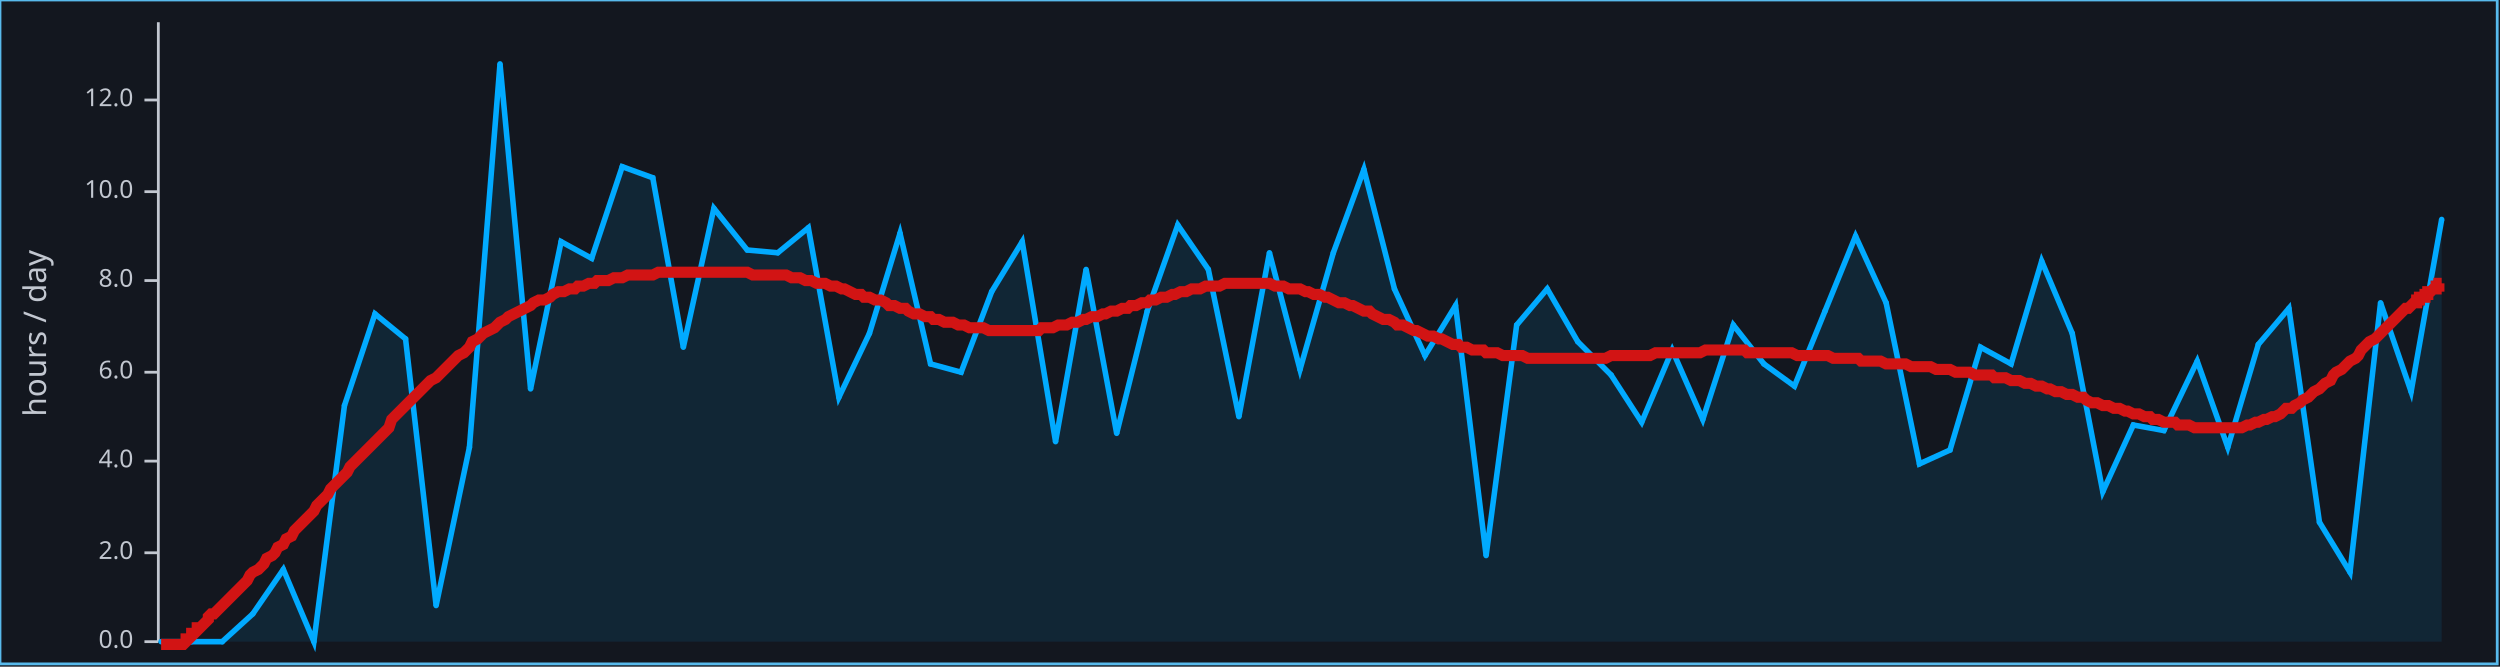
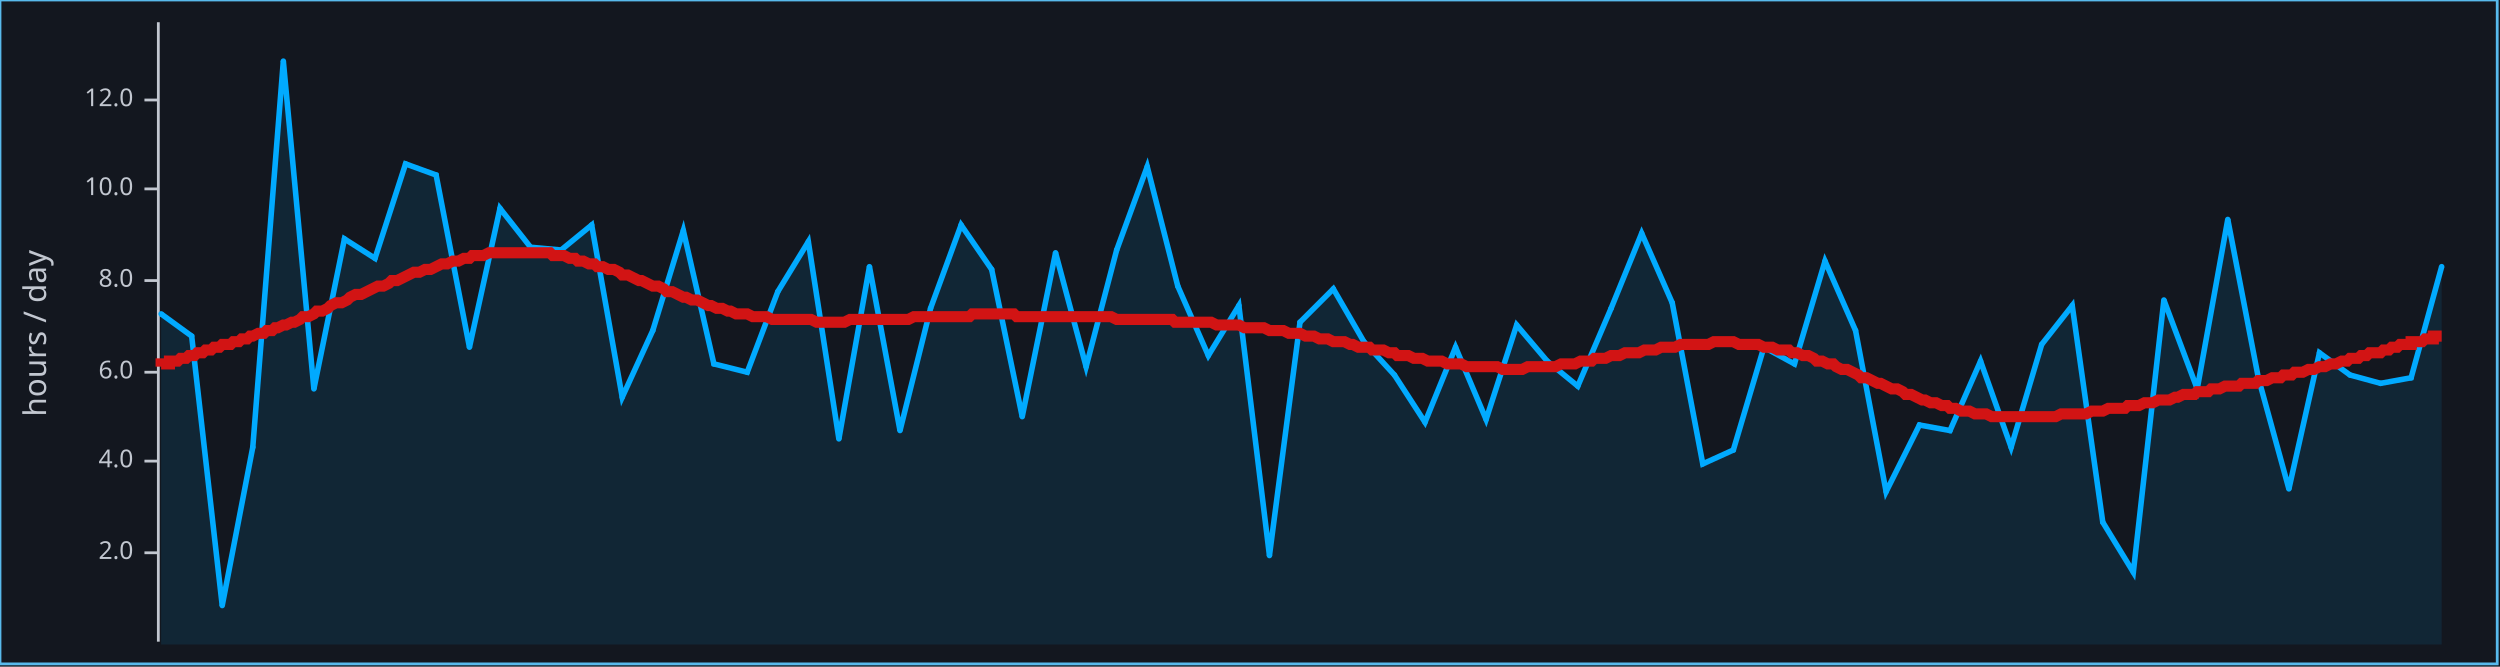
<svg xmlns="http://www.w3.org/2000/svg" width="900" height="240" viewBox="0 0 900 240">
  <rect x="0" y="0" width="900" height="240" opacity="1" fill="#13171F" stroke="none" />
  <rect x="0" y="0" width="899" height="239" opacity="1" fill="none" stroke="#58BAEC" />
  <text x="8" y="120" dy="0.76em" text-anchor="middle" font-family="sans-serif" font-size="11.29" opacity="1" fill="#C2C7D0" transform="rotate(270, 8, 120)">
hours / day
</text>
  <polyline fill="none" opacity="1" stroke="#C2C7D0" stroke-width="1" points="57,8 57,231 " />
-   <text x="48" y="231" dy="0.5ex" text-anchor="end" font-family="sans-serif" font-size="8.871" opacity="1" fill="#C2C7D0">
- 0.0
- </text>
-   <polyline fill="none" opacity="1" stroke="#C2C7D0" stroke-width="1" points="52,231 57,231 " />
  <text x="48" y="199" dy="0.5ex" text-anchor="end" font-family="sans-serif" font-size="8.871" opacity="1" fill="#C2C7D0">
2.0
</text>
  <polyline fill="none" opacity="1" stroke="#C2C7D0" stroke-width="1" points="52,199 57,199 " />
  <text x="48" y="166" dy="0.5ex" text-anchor="end" font-family="sans-serif" font-size="8.871" opacity="1" fill="#C2C7D0">
4.0
</text>
  <polyline fill="none" opacity="1" stroke="#C2C7D0" stroke-width="1" points="52,166 57,166 " />
  <text x="48" y="134" dy="0.5ex" text-anchor="end" font-family="sans-serif" font-size="8.871" opacity="1" fill="#C2C7D0">
6.0
</text>
  <polyline fill="none" opacity="1" stroke="#C2C7D0" stroke-width="1" points="52,134 57,134 " />
  <text x="48" y="101" dy="0.5ex" text-anchor="end" font-family="sans-serif" font-size="8.871" opacity="1" fill="#C2C7D0">
8.0
</text>
  <polyline fill="none" opacity="1" stroke="#C2C7D0" stroke-width="1" points="52,101 57,101 " />
-   <text x="48" y="69" dy="0.5ex" text-anchor="end" font-family="sans-serif" font-size="8.871" opacity="1" fill="#C2C7D0">
+   <text x="48" y="68" dy="0.5ex" text-anchor="end" font-family="sans-serif" font-size="8.871" opacity="1" fill="#C2C7D0">
10.0
</text>
-   <polyline fill="none" opacity="1" stroke="#C2C7D0" stroke-width="1" points="52,69 57,69 " />
+   <polyline fill="none" opacity="1" stroke="#C2C7D0" stroke-width="1" points="52,68 57,68 " />
  <text x="48" y="36" dy="0.5ex" text-anchor="end" font-family="sans-serif" font-size="8.871" opacity="1" fill="#C2C7D0">
12.0
</text>
  <polyline fill="none" opacity="1" stroke="#C2C7D0" stroke-width="1" points="52,36 57,36 " />
-   <polygon opacity="0.1" fill="#01AAFF" points="58,231 69,231 80,231 91,221 102,205 113,231 124,146 135,113 146,122 157,218 169,161 180,23 191,140 202,87 213,93 224,60 235,64 246,125 257,75 269,90 280,91 291,82 302,143 313,120 324,84 335,131 346,134 357,105 368,87 380,159 391,97 402,156 413,112 424,81 435,97 446,150 457,91 468,133 480,91 491,61 502,104 513,128 524,110 535,200 546,117 557,104 568,123 580,135 591,152 602,126 613,151 624,117 635,131 646,139 657,112 668,85 679,109 691,167 702,162 713,125 724,131 735,94 746,120 757,177 768,153 779,155 791,130 802,161 813,124 824,111 835,188 846,206 857,109 868,141 879,79 879,231 58,231 " />
-   <polyline fill="none" opacity="1" stroke="#01AAFF" stroke-width="2" points="58,231 69,231 80,231 91,221 102,205 113,231 124,146 135,113 146,122 157,218 169,161 180,23 191,140 202,87 213,93 224,60 235,64 246,125 257,75 269,90 280,91 291,82 302,143 313,120 324,84 335,131 346,134 357,105 368,87 380,159 391,97 402,156 413,112 424,81 435,97 446,150 457,91 468,133 480,91 491,61 502,104 513,128 524,110 535,200 546,117 557,104 568,123 580,135 591,152 602,126 613,151 624,117 635,131 646,139 657,112 668,85 679,109 691,167 702,162 713,125 724,131 735,94 746,120 757,177 768,153 779,155 791,130 802,161 813,124 824,111 835,188 846,206 857,109 868,141 879,79 " />
-   <circle cx="58" cy="231" r="1" opacity="1" fill="#01AAFF" stroke="none" stroke-width="1" />
-   <circle cx="69" cy="231" r="1" opacity="1" fill="#01AAFF" stroke="none" stroke-width="1" />
-   <circle cx="80" cy="231" r="1" opacity="1" fill="#01AAFF" stroke="none" stroke-width="1" />
-   <circle cx="91" cy="221" r="1" opacity="1" fill="#01AAFF" stroke="none" stroke-width="1" />
-   <circle cx="102" cy="205" r="1" opacity="1" fill="#01AAFF" stroke="none" stroke-width="1" />
-   <circle cx="113" cy="231" r="1" opacity="1" fill="#01AAFF" stroke="none" stroke-width="1" />
-   <circle cx="124" cy="146" r="1" opacity="1" fill="#01AAFF" stroke="none" stroke-width="1" />
-   <circle cx="135" cy="113" r="1" opacity="1" fill="#01AAFF" stroke="none" stroke-width="1" />
-   <circle cx="146" cy="122" r="1" opacity="1" fill="#01AAFF" stroke="none" stroke-width="1" />
-   <circle cx="157" cy="218" r="1" opacity="1" fill="#01AAFF" stroke="none" stroke-width="1" />
-   <circle cx="169" cy="161" r="1" opacity="1" fill="#01AAFF" stroke="none" stroke-width="1" />
-   <circle cx="180" cy="23" r="1" opacity="1" fill="#01AAFF" stroke="none" stroke-width="1" />
-   <circle cx="191" cy="140" r="1" opacity="1" fill="#01AAFF" stroke="none" stroke-width="1" />
-   <circle cx="202" cy="87" r="1" opacity="1" fill="#01AAFF" stroke="none" stroke-width="1" />
-   <circle cx="213" cy="93" r="1" opacity="1" fill="#01AAFF" stroke="none" stroke-width="1" />
-   <circle cx="224" cy="60" r="1" opacity="1" fill="#01AAFF" stroke="none" stroke-width="1" />
-   <circle cx="235" cy="64" r="1" opacity="1" fill="#01AAFF" stroke="none" stroke-width="1" />
-   <circle cx="246" cy="125" r="1" opacity="1" fill="#01AAFF" stroke="none" stroke-width="1" />
-   <circle cx="257" cy="75" r="1" opacity="1" fill="#01AAFF" stroke="none" stroke-width="1" />
-   <circle cx="269" cy="90" r="1" opacity="1" fill="#01AAFF" stroke="none" stroke-width="1" />
-   <circle cx="280" cy="91" r="1" opacity="1" fill="#01AAFF" stroke="none" stroke-width="1" />
-   <circle cx="291" cy="82" r="1" opacity="1" fill="#01AAFF" stroke="none" stroke-width="1" />
-   <circle cx="302" cy="143" r="1" opacity="1" fill="#01AAFF" stroke="none" stroke-width="1" />
-   <circle cx="313" cy="120" r="1" opacity="1" fill="#01AAFF" stroke="none" stroke-width="1" />
-   <circle cx="324" cy="84" r="1" opacity="1" fill="#01AAFF" stroke="none" stroke-width="1" />
-   <circle cx="335" cy="131" r="1" opacity="1" fill="#01AAFF" stroke="none" stroke-width="1" />
-   <circle cx="346" cy="134" r="1" opacity="1" fill="#01AAFF" stroke="none" stroke-width="1" />
-   <circle cx="357" cy="105" r="1" opacity="1" fill="#01AAFF" stroke="none" stroke-width="1" />
-   <circle cx="368" cy="87" r="1" opacity="1" fill="#01AAFF" stroke="none" stroke-width="1" />
-   <circle cx="380" cy="159" r="1" opacity="1" fill="#01AAFF" stroke="none" stroke-width="1" />
-   <circle cx="391" cy="97" r="1" opacity="1" fill="#01AAFF" stroke="none" stroke-width="1" />
-   <circle cx="402" cy="156" r="1" opacity="1" fill="#01AAFF" stroke="none" stroke-width="1" />
-   <circle cx="413" cy="112" r="1" opacity="1" fill="#01AAFF" stroke="none" stroke-width="1" />
-   <circle cx="424" cy="81" r="1" opacity="1" fill="#01AAFF" stroke="none" stroke-width="1" />
-   <circle cx="435" cy="97" r="1" opacity="1" fill="#01AAFF" stroke="none" stroke-width="1" />
-   <circle cx="446" cy="150" r="1" opacity="1" fill="#01AAFF" stroke="none" stroke-width="1" />
-   <circle cx="457" cy="91" r="1" opacity="1" fill="#01AAFF" stroke="none" stroke-width="1" />
-   <circle cx="468" cy="133" r="1" opacity="1" fill="#01AAFF" stroke="none" stroke-width="1" />
-   <circle cx="480" cy="91" r="1" opacity="1" fill="#01AAFF" stroke="none" stroke-width="1" />
-   <circle cx="491" cy="61" r="1" opacity="1" fill="#01AAFF" stroke="none" stroke-width="1" />
-   <circle cx="502" cy="104" r="1" opacity="1" fill="#01AAFF" stroke="none" stroke-width="1" />
-   <circle cx="513" cy="128" r="1" opacity="1" fill="#01AAFF" stroke="none" stroke-width="1" />
-   <circle cx="524" cy="110" r="1" opacity="1" fill="#01AAFF" stroke="none" stroke-width="1" />
-   <circle cx="535" cy="200" r="1" opacity="1" fill="#01AAFF" stroke="none" stroke-width="1" />
+   <polygon opacity="0.1" fill="#01AAFF" points="58,113 69,121 80,218 91,161 102,22 113,140 124,86 135,93 146,59 157,63 169,125 180,75 191,89 202,90 213,81 224,143 235,119 246,83 257,131 269,134 280,105 291,87 302,158 313,96 324,155 335,111 346,81 357,97 368,150 380,91 391,132 402,90 413,60 424,103 435,128 446,110 457,200 468,116 480,104 491,123 502,135 513,152 524,125 535,151 546,117 557,130 568,139 580,111 591,84 602,109 613,167 624,162 635,125 646,131 657,94 668,119 679,177 691,153 702,155 713,130 724,161 735,124 746,110 757,188 768,206 779,108 791,140 802,79 813,136 824,176 835,127 846,135 857,138 868,136 879,96 879,232 58,232 " />
+   <polyline fill="none" opacity="1" stroke="#01AAFF" stroke-width="2" points="58,113 69,121 80,218 91,161 102,22 113,140 124,86 135,93 146,59 157,63 169,125 180,75 191,89 202,90 213,81 224,143 235,119 246,83 257,131 269,134 280,105 291,87 302,158 313,96 324,155 335,111 346,81 357,97 368,150 380,91 391,132 402,90 413,60 424,103 435,128 446,110 457,200 468,116 480,104 491,123 502,135 513,152 524,125 535,151 546,117 557,130 568,139 580,111 591,84 602,109 613,167 624,162 635,125 646,131 657,94 668,119 679,177 691,153 702,155 713,130 724,161 735,124 746,110 757,188 768,206 779,108 791,140 802,79 813,136 824,176 835,127 846,135 857,138 868,136 879,96 " />
+   <circle cx="58" cy="113" r="1" opacity="1" fill="#01AAFF" stroke="none" stroke-width="1" />
+   <circle cx="69" cy="121" r="1" opacity="1" fill="#01AAFF" stroke="none" stroke-width="1" />
+   <circle cx="80" cy="218" r="1" opacity="1" fill="#01AAFF" stroke="none" stroke-width="1" />
+   <circle cx="91" cy="161" r="1" opacity="1" fill="#01AAFF" stroke="none" stroke-width="1" />
+   <circle cx="102" cy="22" r="1" opacity="1" fill="#01AAFF" stroke="none" stroke-width="1" />
+   <circle cx="113" cy="140" r="1" opacity="1" fill="#01AAFF" stroke="none" stroke-width="1" />
+   <circle cx="124" cy="86" r="1" opacity="1" fill="#01AAFF" stroke="none" stroke-width="1" />
+   <circle cx="135" cy="93" r="1" opacity="1" fill="#01AAFF" stroke="none" stroke-width="1" />
+   <circle cx="146" cy="59" r="1" opacity="1" fill="#01AAFF" stroke="none" stroke-width="1" />
+   <circle cx="157" cy="63" r="1" opacity="1" fill="#01AAFF" stroke="none" stroke-width="1" />
+   <circle cx="169" cy="125" r="1" opacity="1" fill="#01AAFF" stroke="none" stroke-width="1" />
+   <circle cx="180" cy="75" r="1" opacity="1" fill="#01AAFF" stroke="none" stroke-width="1" />
+   <circle cx="191" cy="89" r="1" opacity="1" fill="#01AAFF" stroke="none" stroke-width="1" />
+   <circle cx="202" cy="90" r="1" opacity="1" fill="#01AAFF" stroke="none" stroke-width="1" />
+   <circle cx="213" cy="81" r="1" opacity="1" fill="#01AAFF" stroke="none" stroke-width="1" />
+   <circle cx="224" cy="143" r="1" opacity="1" fill="#01AAFF" stroke="none" stroke-width="1" />
+   <circle cx="235" cy="119" r="1" opacity="1" fill="#01AAFF" stroke="none" stroke-width="1" />
+   <circle cx="246" cy="83" r="1" opacity="1" fill="#01AAFF" stroke="none" stroke-width="1" />
+   <circle cx="257" cy="131" r="1" opacity="1" fill="#01AAFF" stroke="none" stroke-width="1" />
+   <circle cx="269" cy="134" r="1" opacity="1" fill="#01AAFF" stroke="none" stroke-width="1" />
+   <circle cx="280" cy="105" r="1" opacity="1" fill="#01AAFF" stroke="none" stroke-width="1" />
+   <circle cx="291" cy="87" r="1" opacity="1" fill="#01AAFF" stroke="none" stroke-width="1" />
+   <circle cx="302" cy="158" r="1" opacity="1" fill="#01AAFF" stroke="none" stroke-width="1" />
+   <circle cx="313" cy="96" r="1" opacity="1" fill="#01AAFF" stroke="none" stroke-width="1" />
+   <circle cx="324" cy="155" r="1" opacity="1" fill="#01AAFF" stroke="none" stroke-width="1" />
+   <circle cx="335" cy="111" r="1" opacity="1" fill="#01AAFF" stroke="none" stroke-width="1" />
+   <circle cx="346" cy="81" r="1" opacity="1" fill="#01AAFF" stroke="none" stroke-width="1" />
+   <circle cx="357" cy="97" r="1" opacity="1" fill="#01AAFF" stroke="none" stroke-width="1" />
+   <circle cx="368" cy="150" r="1" opacity="1" fill="#01AAFF" stroke="none" stroke-width="1" />
+   <circle cx="380" cy="91" r="1" opacity="1" fill="#01AAFF" stroke="none" stroke-width="1" />
+   <circle cx="391" cy="132" r="1" opacity="1" fill="#01AAFF" stroke="none" stroke-width="1" />
+   <circle cx="402" cy="90" r="1" opacity="1" fill="#01AAFF" stroke="none" stroke-width="1" />
+   <circle cx="413" cy="60" r="1" opacity="1" fill="#01AAFF" stroke="none" stroke-width="1" />
+   <circle cx="424" cy="103" r="1" opacity="1" fill="#01AAFF" stroke="none" stroke-width="1" />
+   <circle cx="435" cy="128" r="1" opacity="1" fill="#01AAFF" stroke="none" stroke-width="1" />
+   <circle cx="446" cy="110" r="1" opacity="1" fill="#01AAFF" stroke="none" stroke-width="1" />
+   <circle cx="457" cy="200" r="1" opacity="1" fill="#01AAFF" stroke="none" stroke-width="1" />
+   <circle cx="468" cy="116" r="1" opacity="1" fill="#01AAFF" stroke="none" stroke-width="1" />
+   <circle cx="480" cy="104" r="1" opacity="1" fill="#01AAFF" stroke="none" stroke-width="1" />
+   <circle cx="491" cy="123" r="1" opacity="1" fill="#01AAFF" stroke="none" stroke-width="1" />
+   <circle cx="502" cy="135" r="1" opacity="1" fill="#01AAFF" stroke="none" stroke-width="1" />
+   <circle cx="513" cy="152" r="1" opacity="1" fill="#01AAFF" stroke="none" stroke-width="1" />
+   <circle cx="524" cy="125" r="1" opacity="1" fill="#01AAFF" stroke="none" stroke-width="1" />
+   <circle cx="535" cy="151" r="1" opacity="1" fill="#01AAFF" stroke="none" stroke-width="1" />
  <circle cx="546" cy="117" r="1" opacity="1" fill="#01AAFF" stroke="none" stroke-width="1" />
-   <circle cx="557" cy="104" r="1" opacity="1" fill="#01AAFF" stroke="none" stroke-width="1" />
-   <circle cx="568" cy="123" r="1" opacity="1" fill="#01AAFF" stroke="none" stroke-width="1" />
-   <circle cx="580" cy="135" r="1" opacity="1" fill="#01AAFF" stroke="none" stroke-width="1" />
-   <circle cx="591" cy="152" r="1" opacity="1" fill="#01AAFF" stroke="none" stroke-width="1" />
-   <circle cx="602" cy="126" r="1" opacity="1" fill="#01AAFF" stroke="none" stroke-width="1" />
-   <circle cx="613" cy="151" r="1" opacity="1" fill="#01AAFF" stroke="none" stroke-width="1" />
-   <circle cx="624" cy="117" r="1" opacity="1" fill="#01AAFF" stroke="none" stroke-width="1" />
-   <circle cx="635" cy="131" r="1" opacity="1" fill="#01AAFF" stroke="none" stroke-width="1" />
-   <circle cx="646" cy="139" r="1" opacity="1" fill="#01AAFF" stroke="none" stroke-width="1" />
-   <circle cx="657" cy="112" r="1" opacity="1" fill="#01AAFF" stroke="none" stroke-width="1" />
-   <circle cx="668" cy="85" r="1" opacity="1" fill="#01AAFF" stroke="none" stroke-width="1" />
-   <circle cx="679" cy="109" r="1" opacity="1" fill="#01AAFF" stroke="none" stroke-width="1" />
-   <circle cx="691" cy="167" r="1" opacity="1" fill="#01AAFF" stroke="none" stroke-width="1" />
-   <circle cx="702" cy="162" r="1" opacity="1" fill="#01AAFF" stroke="none" stroke-width="1" />
-   <circle cx="713" cy="125" r="1" opacity="1" fill="#01AAFF" stroke="none" stroke-width="1" />
-   <circle cx="724" cy="131" r="1" opacity="1" fill="#01AAFF" stroke="none" stroke-width="1" />
-   <circle cx="735" cy="94" r="1" opacity="1" fill="#01AAFF" stroke="none" stroke-width="1" />
-   <circle cx="746" cy="120" r="1" opacity="1" fill="#01AAFF" stroke="none" stroke-width="1" />
-   <circle cx="757" cy="177" r="1" opacity="1" fill="#01AAFF" stroke="none" stroke-width="1" />
-   <circle cx="768" cy="153" r="1" opacity="1" fill="#01AAFF" stroke="none" stroke-width="1" />
-   <circle cx="779" cy="155" r="1" opacity="1" fill="#01AAFF" stroke="none" stroke-width="1" />
-   <circle cx="791" cy="130" r="1" opacity="1" fill="#01AAFF" stroke="none" stroke-width="1" />
-   <circle cx="802" cy="161" r="1" opacity="1" fill="#01AAFF" stroke="none" stroke-width="1" />
-   <circle cx="813" cy="124" r="1" opacity="1" fill="#01AAFF" stroke="none" stroke-width="1" />
-   <circle cx="824" cy="111" r="1" opacity="1" fill="#01AAFF" stroke="none" stroke-width="1" />
-   <circle cx="835" cy="188" r="1" opacity="1" fill="#01AAFF" stroke="none" stroke-width="1" />
-   <circle cx="846" cy="206" r="1" opacity="1" fill="#01AAFF" stroke="none" stroke-width="1" />
-   <circle cx="857" cy="109" r="1" opacity="1" fill="#01AAFF" stroke="none" stroke-width="1" />
-   <circle cx="868" cy="141" r="1" opacity="1" fill="#01AAFF" stroke="none" stroke-width="1" />
-   <circle cx="879" cy="79" r="1" opacity="1" fill="#01AAFF" stroke="none" stroke-width="1" />
-   <polyline fill="none" opacity="1" stroke="#D21414" stroke-width="4" points="58,232 58,232 58,232 59,232 59,232 60,232 60,232 61,232 61,232 61,232 62,232 63,232 63,232 64,232 64,232 65,232 65,232 66,232 67,231 67,230 68,230 69,229 69,228 70,228 71,227 71,226 72,226 73,225 74,224 75,223 75,222 76,221 77,221 78,220 79,219 80,218 81,217 82,216 83,215 84,214 85,213 86,212 87,211 88,210 89,209 90,207 91,206 93,205 94,204 95,203 96,201 98,200 99,199 100,197 102,196 103,194 105,193 106,191 108,189 109,188 111,186 113,184 114,182 116,180 118,178 119,176 121,174 123,172 125,170 126,168 128,166 130,164 132,162 134,160 136,158 138,156 140,154 141,151 143,149 145,147 147,145 149,143 151,141 153,139 155,137 157,136 159,134 161,132 163,130 165,128 167,127 169,125 170,123 172,122 174,120 176,119 178,118 180,116 182,115 183,114 185,113 187,112 189,111 191,110 192,109 194,108 196,108 198,107 199,106 201,105 203,105 205,104 207,104 208,103 210,103 212,102 214,102 215,101 217,101 219,101 221,100 223,100 224,100 226,99 228,99 230,99 231,99 233,99 235,99 237,98 239,98 240,98 242,98 244,98 246,98 247,98 249,98 251,98 253,98 255,98 256,98 258,98 260,98 262,98 263,98 265,98 267,98 269,98 271,99 272,99 274,99 276,99 278,99 279,99 281,99 283,99 285,100 287,100 288,100 290,101 292,101 294,102 295,102 297,102 299,103 301,103 303,104 304,104 306,105 308,106 310,106 311,107 313,107 315,108 317,108 319,109 320,110 322,110 324,111 326,111 327,112 329,113 331,113 333,114 335,114 336,115 338,115 340,116 342,116 343,116 345,117 347,117 349,118 350,118 352,118 354,118 356,119 358,119 359,119 361,119 363,119 365,119 366,119 368,119 370,119 372,119 374,119 375,118 377,118 379,118 381,117 382,117 384,117 386,116 388,116 390,115 391,115 393,114 395,114 397,113 398,113 400,112 402,112 404,111 406,111 407,110 409,110 411,109 413,109 414,108 416,108 418,107 420,107 422,106 423,106 425,105 427,105 429,104 430,104 432,104 434,103 436,103 438,103 439,103 441,102 443,102 445,102 446,102 448,102 450,102 452,102 454,102 455,102 457,102 459,103 461,103 462,103 464,104 466,104 468,104 470,105 471,105 473,106 475,106 477,107 478,107 480,108 482,109 484,109 486,110 487,110 489,111 491,112 493,112 494,113 496,114 498,115 500,115 502,116 503,117 505,117 507,118 509,119 510,119 512,120 514,121 516,121 518,122 519,122 521,123 523,124 525,124 526,125 528,125 530,126 532,126 534,126 535,127 537,127 539,127 541,128 542,128 544,128 546,128 548,128 550,129 551,129 553,129 555,129 557,129 558,129 560,129 562,129 564,129 566,129 567,129 569,129 571,129 573,129 574,129 576,129 578,129 580,128 582,128 583,128 585,128 587,128 589,128 590,128 592,128 594,128 596,127 598,127 599,127 601,127 603,127 605,127 606,127 608,127 610,127 612,127 614,126 615,126 617,126 619,126 621,126 622,126 624,126 626,126 628,126 629,127 631,127 633,127 635,127 637,127 638,127 640,127 642,127 644,127 645,127 647,128 649,128 651,128 653,128 654,128 656,128 658,128 660,129 661,129 663,129 665,129 667,129 669,129 670,130 672,130 674,130 676,130 677,130 679,131 681,131 683,131 685,131 686,131 688,132 690,132 692,132 693,132 695,132 697,133 699,133 701,133 702,133 704,134 706,134 708,134 709,134 711,135 713,135 715,135 717,135 718,136 720,136 722,136 724,137 726,137 727,137 729,138 731,138 733,139 735,139 737,140 738,140 740,141 742,141 744,142 746,142 748,143 750,143 751,144 753,145 755,145 757,146 759,146 761,147 763,147 765,148 766,148 768,149 770,149 772,150 774,150 775,151 777,151 779,152 781,152 783,152 784,153 786,153 788,153 790,154 791,154 793,154 795,154 796,154 798,154 799,154 801,154 803,154 804,154 806,154 807,154 809,153 810,153 812,152 813,152 815,151 816,151 818,150 819,150 821,149 822,148 823,147 825,147 826,146 828,145 829,144 831,143 832,142 833,141 835,140 836,139 837,138 839,137 840,135 841,134 843,133 844,132 845,131 846,130 848,129 849,128 850,126 851,125 852,124 853,123 855,122 856,121 857,120 858,119 859,118 860,117 861,116 862,115 863,114 863,114 864,113 865,112 866,111 867,111 868,110 868,110 869,109 870,109 870,108 871,108 871,107 872,107 873,107 873,106 873,106 874,106 874,105 875,105 875,105 875,105 876,104 876,104 876,104 876,104 877,104 877,103 877,103 877,103 877,103 878,103 878,103 878,103 878,103 878,103 878,103 878,103 878,102 878,102 878,102 878,102 878,102 879,102 879,102 879,102 879,102 879,102 879,102 879,102 879,102 879,102 879,102 879,102 879,102 879,102 879,102 879,102 " />
+   <circle cx="557" cy="130" r="1" opacity="1" fill="#01AAFF" stroke="none" stroke-width="1" />
+   <circle cx="568" cy="139" r="1" opacity="1" fill="#01AAFF" stroke="none" stroke-width="1" />
+   <circle cx="580" cy="111" r="1" opacity="1" fill="#01AAFF" stroke="none" stroke-width="1" />
+   <circle cx="591" cy="84" r="1" opacity="1" fill="#01AAFF" stroke="none" stroke-width="1" />
+   <circle cx="602" cy="109" r="1" opacity="1" fill="#01AAFF" stroke="none" stroke-width="1" />
+   <circle cx="613" cy="167" r="1" opacity="1" fill="#01AAFF" stroke="none" stroke-width="1" />
+   <circle cx="624" cy="162" r="1" opacity="1" fill="#01AAFF" stroke="none" stroke-width="1" />
+   <circle cx="635" cy="125" r="1" opacity="1" fill="#01AAFF" stroke="none" stroke-width="1" />
+   <circle cx="646" cy="131" r="1" opacity="1" fill="#01AAFF" stroke="none" stroke-width="1" />
+   <circle cx="657" cy="94" r="1" opacity="1" fill="#01AAFF" stroke="none" stroke-width="1" />
+   <circle cx="668" cy="119" r="1" opacity="1" fill="#01AAFF" stroke="none" stroke-width="1" />
+   <circle cx="679" cy="177" r="1" opacity="1" fill="#01AAFF" stroke="none" stroke-width="1" />
+   <circle cx="691" cy="153" r="1" opacity="1" fill="#01AAFF" stroke="none" stroke-width="1" />
+   <circle cx="702" cy="155" r="1" opacity="1" fill="#01AAFF" stroke="none" stroke-width="1" />
+   <circle cx="713" cy="130" r="1" opacity="1" fill="#01AAFF" stroke="none" stroke-width="1" />
+   <circle cx="724" cy="161" r="1" opacity="1" fill="#01AAFF" stroke="none" stroke-width="1" />
+   <circle cx="735" cy="124" r="1" opacity="1" fill="#01AAFF" stroke="none" stroke-width="1" />
+   <circle cx="746" cy="110" r="1" opacity="1" fill="#01AAFF" stroke="none" stroke-width="1" />
+   <circle cx="757" cy="188" r="1" opacity="1" fill="#01AAFF" stroke="none" stroke-width="1" />
+   <circle cx="768" cy="206" r="1" opacity="1" fill="#01AAFF" stroke="none" stroke-width="1" />
+   <circle cx="779" cy="108" r="1" opacity="1" fill="#01AAFF" stroke="none" stroke-width="1" />
+   <circle cx="791" cy="140" r="1" opacity="1" fill="#01AAFF" stroke="none" stroke-width="1" />
+   <circle cx="802" cy="79" r="1" opacity="1" fill="#01AAFF" stroke="none" stroke-width="1" />
+   <circle cx="813" cy="136" r="1" opacity="1" fill="#01AAFF" stroke="none" stroke-width="1" />
+   <circle cx="824" cy="176" r="1" opacity="1" fill="#01AAFF" stroke="none" stroke-width="1" />
+   <circle cx="835" cy="127" r="1" opacity="1" fill="#01AAFF" stroke="none" stroke-width="1" />
+   <circle cx="846" cy="135" r="1" opacity="1" fill="#01AAFF" stroke="none" stroke-width="1" />
+   <circle cx="857" cy="138" r="1" opacity="1" fill="#01AAFF" stroke="none" stroke-width="1" />
+   <circle cx="868" cy="136" r="1" opacity="1" fill="#01AAFF" stroke="none" stroke-width="1" />
+   <circle cx="879" cy="96" r="1" opacity="1" fill="#01AAFF" stroke="none" stroke-width="1" />
+   <polyline fill="none" opacity="1" stroke="#D21414" stroke-width="4" points="58,132 58,132 58,131 59,131 59,131 60,131 60,131 61,131 61,131 61,130 62,130 63,130 63,130 64,130 64,130 65,129 65,129 66,129 67,129 67,129 68,128 69,128 69,128 70,128 71,127 71,127 72,127 73,127 74,126 75,126 75,126 76,126 77,125 78,125 79,125 80,124 81,124 82,124 83,124 84,123 85,123 86,123 87,122 88,122 89,122 90,121 91,121 93,120 94,120 95,120 96,119 98,119 99,118 100,118 102,117 103,117 105,116 106,116 108,115 109,114 111,114 113,113 114,112 116,112 118,111 119,110 121,109 123,109 125,108 126,107 128,106 130,106 132,105 134,104 136,103 138,103 140,102 141,101 143,101 145,100 147,99 149,98 151,98 153,97 155,97 157,96 159,95 161,95 163,94 165,94 167,93 169,93 170,92 172,92 174,92 176,91 178,91 180,91 182,91 183,91 185,91 187,91 189,91 191,91 192,91 194,91 196,91 198,91 199,92 201,92 203,92 205,93 207,93 208,94 210,94 212,95 214,95 215,96 217,96 219,97 221,97 223,98 224,99 226,99 228,100 230,101 231,101 233,102 235,103 237,103 239,104 240,105 242,105 244,106 246,107 247,107 249,108 251,108 253,109 255,110 256,110 258,111 260,111 262,112 263,112 265,113 267,113 269,113 271,114 272,114 274,114 276,114 278,115 279,115 281,115 283,115 285,115 287,115 288,115 290,115 292,115 294,116 295,116 297,116 299,116 301,116 303,116 304,116 306,115 308,115 310,115 311,115 313,115 315,115 317,115 319,115 320,115 322,115 324,115 326,115 327,115 329,114 331,114 333,114 335,114 336,114 338,114 340,114 342,114 343,114 345,114 347,114 349,114 350,113 352,113 354,113 356,113 358,113 359,113 361,113 363,113 365,113 366,114 368,114 370,114 372,114 374,114 375,114 377,114 379,114 381,114 382,114 384,114 386,114 388,114 390,114 391,114 393,114 395,114 397,114 398,114 400,114 402,115 404,115 406,115 407,115 409,115 411,115 413,115 414,115 416,115 418,115 420,115 422,115 423,116 425,116 427,116 429,116 430,116 432,116 434,116 436,116 438,117 439,117 441,117 443,117 445,117 446,117 448,118 450,118 452,118 454,118 455,118 457,119 459,119 461,119 462,119 464,120 466,120 468,120 470,121 471,121 473,121 475,122 477,122 478,122 480,123 482,123 484,123 486,124 487,124 489,125 491,125 493,125 494,126 496,126 498,126 500,127 502,127 503,128 505,128 507,128 509,129 510,129 512,129 514,130 516,130 518,130 519,130 521,131 523,131 525,131 526,131 528,132 530,132 532,132 534,132 535,132 537,132 539,132 541,133 542,133 544,133 546,133 548,133 550,132 551,132 553,132 555,132 557,132 558,132 560,132 562,131 564,131 566,131 567,131 569,130 571,130 573,130 574,129 576,129 578,129 580,128 582,128 583,128 585,127 587,127 589,127 590,127 592,126 594,126 596,126 598,125 599,125 601,125 603,125 605,124 606,124 608,124 610,124 612,124 614,124 615,124 617,123 619,123 621,123 622,123 624,123 626,124 628,124 629,124 631,124 633,124 635,125 637,125 638,125 640,126 642,126 644,126 645,127 647,127 649,128 651,128 653,129 654,130 656,130 658,131 660,131 661,132 663,133 665,133 667,134 669,135 670,136 672,136 674,137 676,138 677,138 679,139 681,140 683,140 685,141 686,142 688,142 690,143 692,144 693,144 695,145 697,145 699,146 701,146 702,147 704,147 706,148 708,148 709,148 711,149 713,149 715,149 717,150 718,150 720,150 722,150 724,150 726,150 727,150 729,150 731,150 733,150 735,150 737,150 738,150 740,150 742,149 744,149 746,149 748,149 750,149 751,149 753,148 755,148 757,148 759,147 761,147 763,147 765,147 766,146 768,146 770,146 772,145 774,145 775,145 777,144 779,144 781,144 783,143 784,143 786,142 788,142 790,142 791,141 793,141 795,141 796,140 798,140 799,140 801,139 803,139 804,139 806,139 807,138 809,138 810,138 812,138 813,137 815,137 816,137 818,136 819,136 821,136 822,135 823,135 825,135 826,134 828,134 829,134 831,133 832,133 833,133 835,132 836,132 837,132 839,131 840,131 841,131 843,130 844,130 845,130 846,129 848,129 849,129 850,128 851,128 852,128 853,127 855,127 856,127 857,127 858,126 859,126 860,126 861,125 862,125 863,125 863,125 864,124 865,124 866,124 867,124 868,124 868,123 869,123 870,123 870,123 871,123 871,123 872,123 873,122 873,122 873,122 874,122 874,122 875,122 875,122 875,122 876,122 876,122 876,122 876,121 877,121 877,121 877,121 877,121 877,121 878,121 878,121 878,121 878,121 878,121 878,121 878,121 878,121 878,121 878,121 878,121 878,121 879,121 879,121 879,121 879,121 879,121 879,121 879,121 879,121 879,121 879,121 879,121 879,121 879,121 879,121 879,121 " />
</svg>
